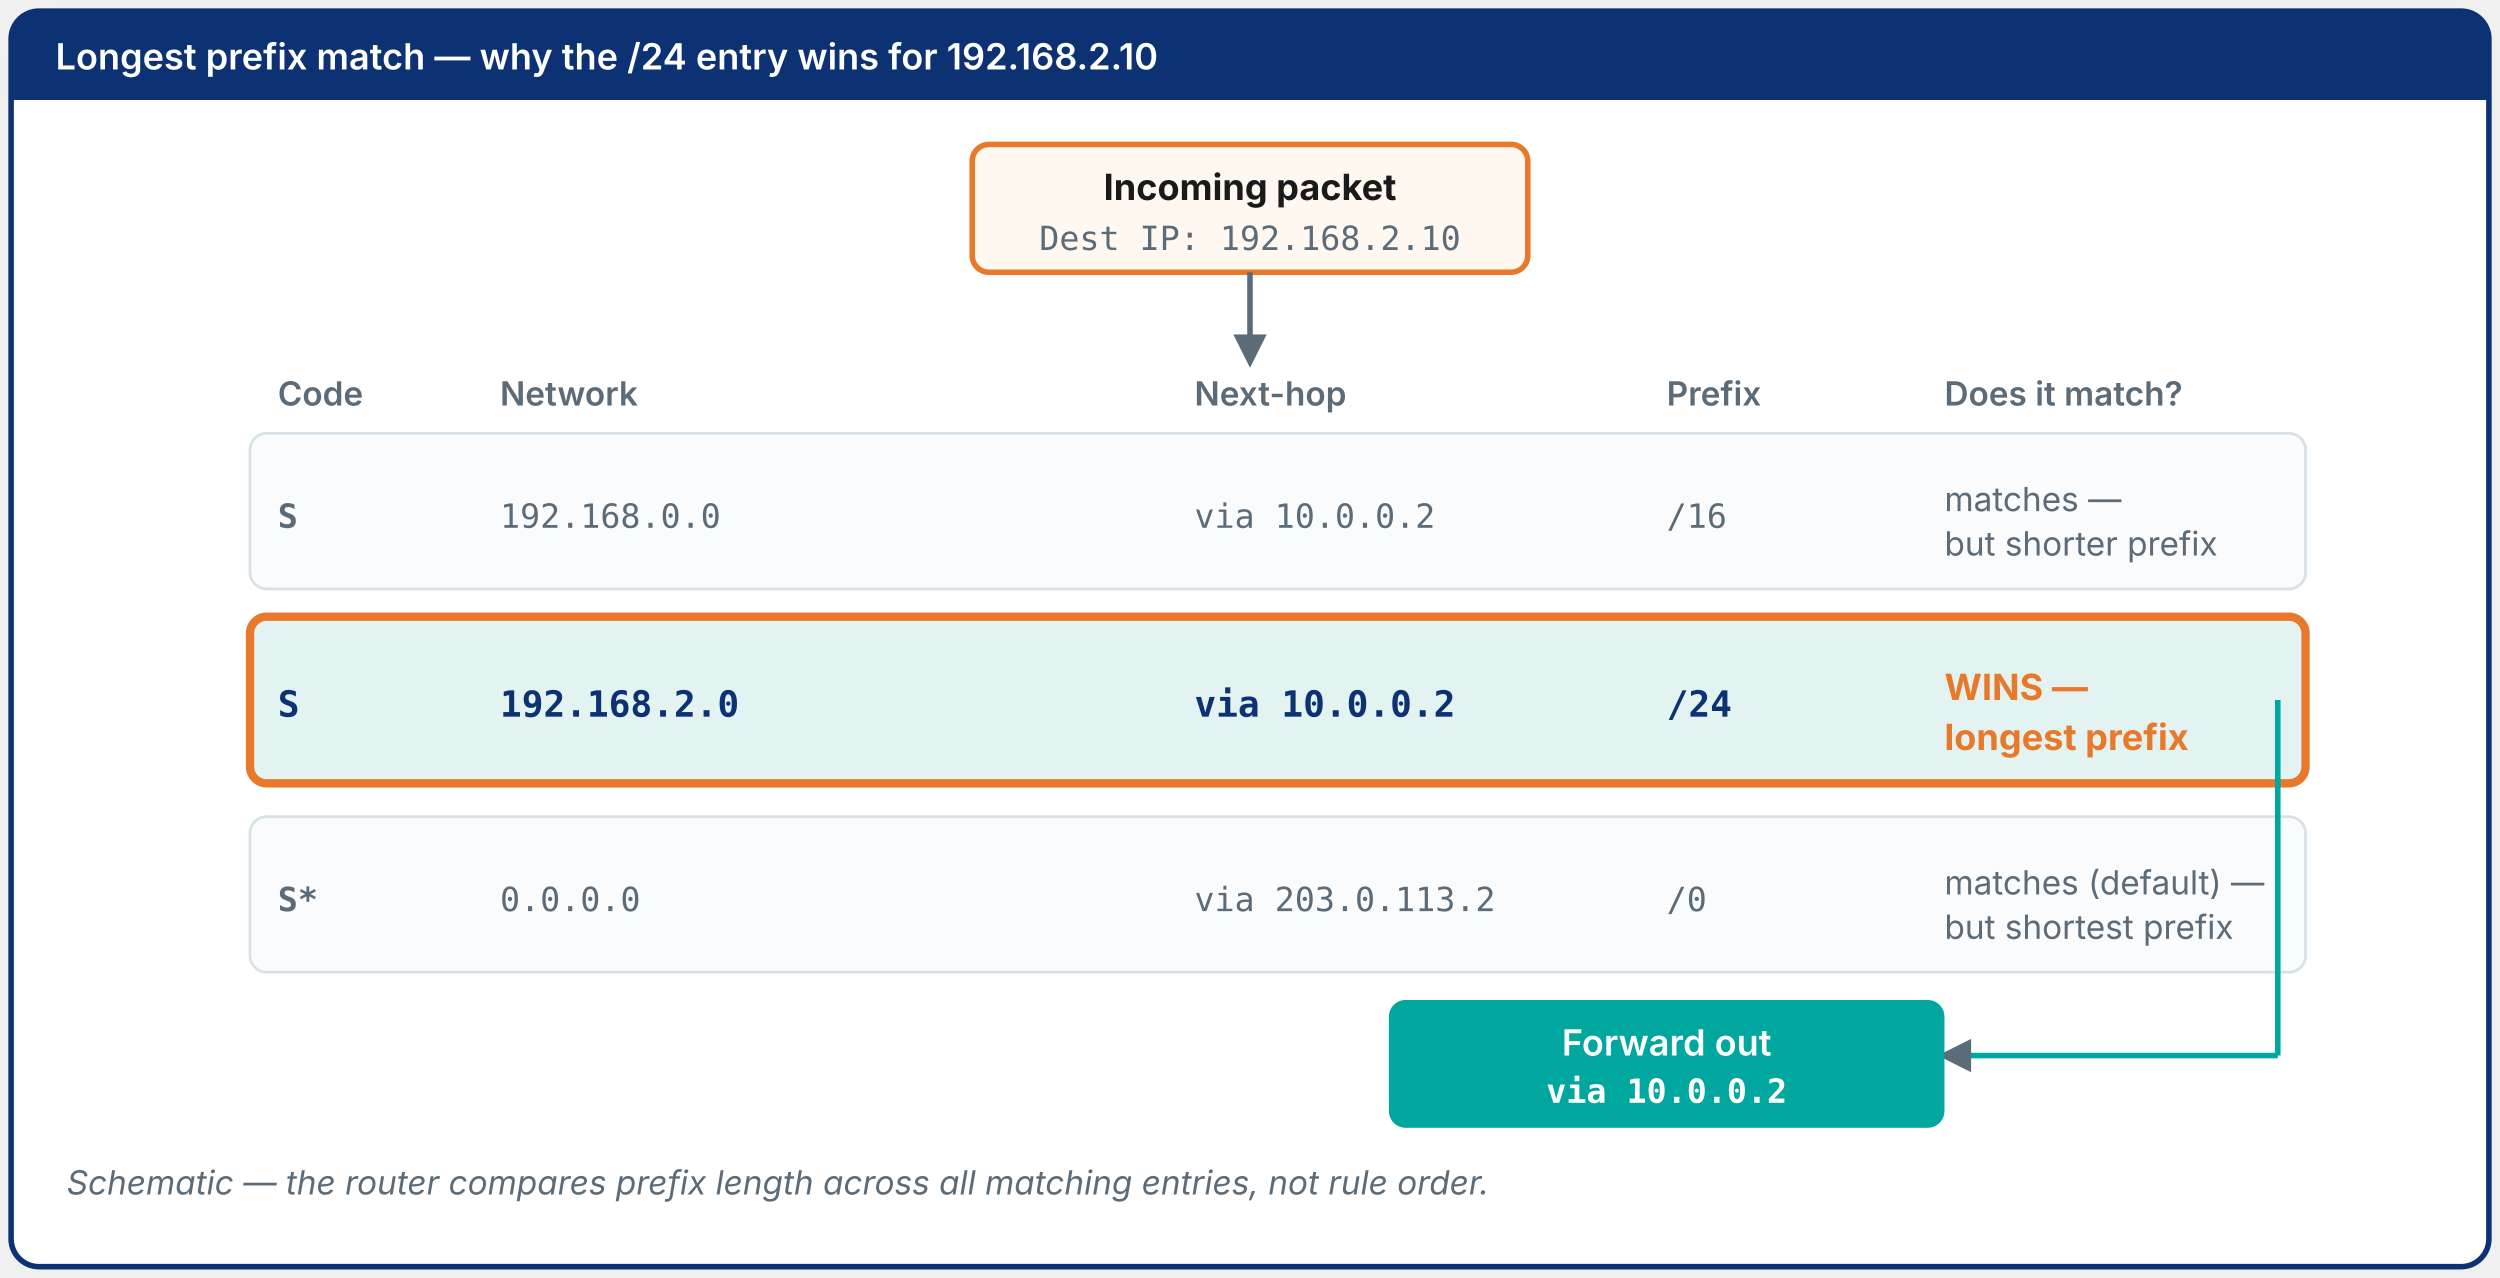
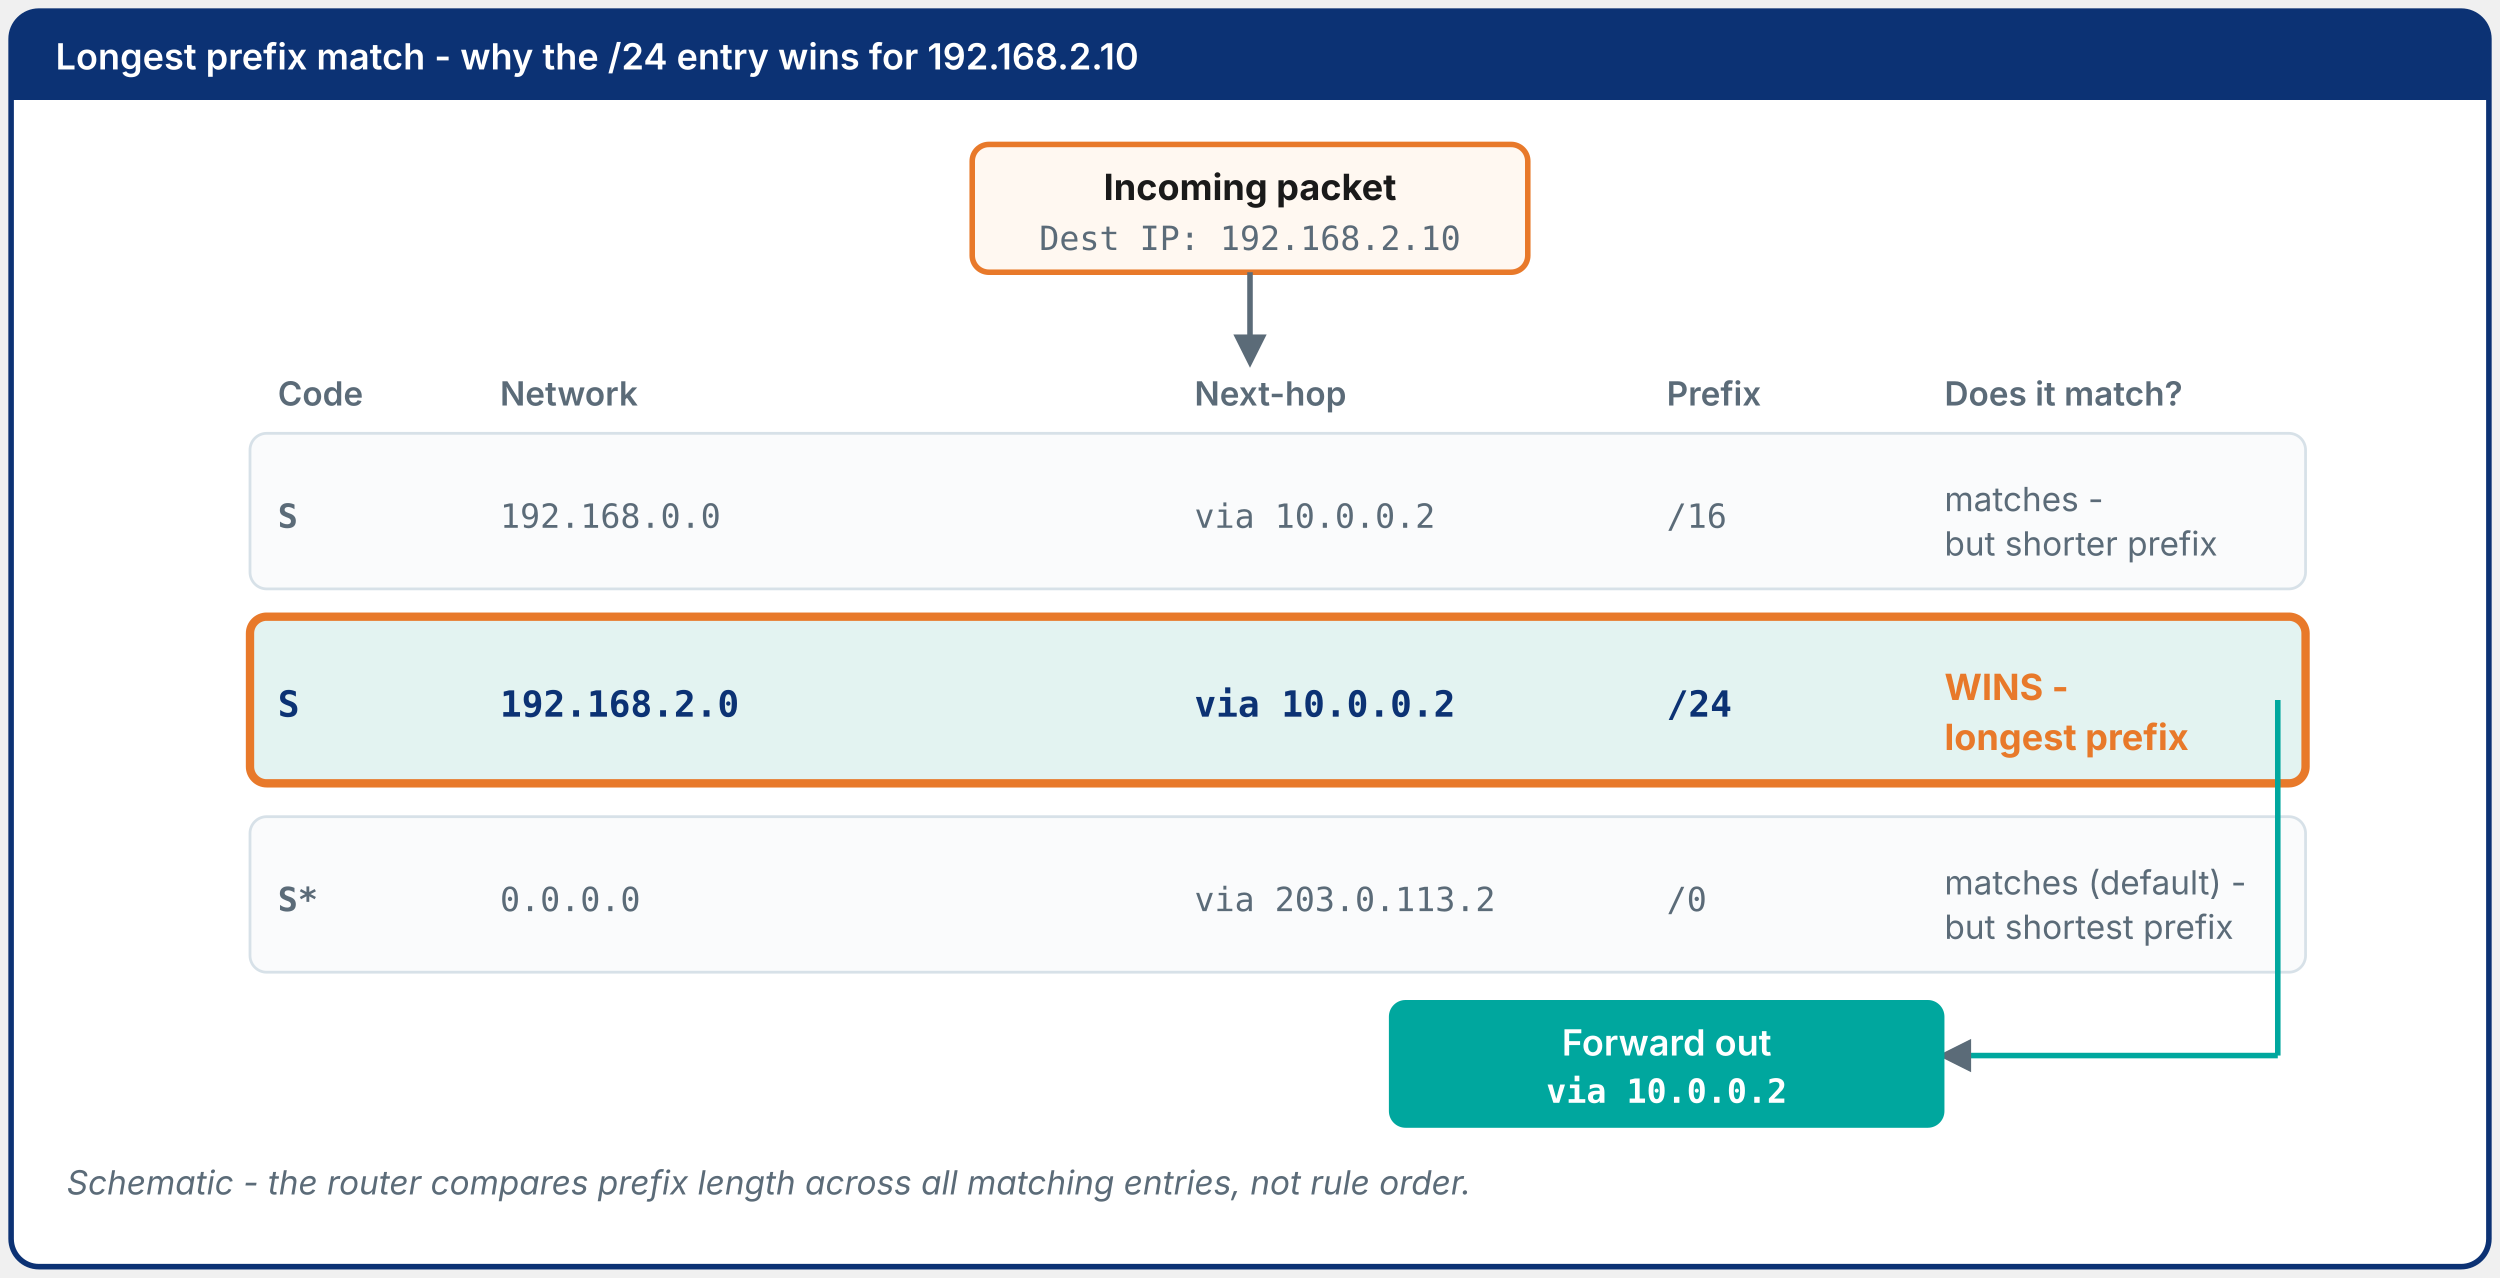
<svg xmlns="http://www.w3.org/2000/svg" viewBox="0 0 900 460" role="img" aria-labelledby="lpm-title">
  <defs>
    <marker id="lpmArrow" viewBox="0 0 10 10" refX="8" refY="5" markerWidth="6" markerHeight="6" orient="auto-start-reverse">
      <path d="M0,0L10,5L0,10z" fill="#5B6B78" />
    </marker>
  </defs>
  <style>
  .lbl { font-family: system-ui, -apple-system, sans-serif; fill: #1A1A1A; font-size: 13px; }
  .lbl-sm { font-family: system-ui, -apple-system, sans-serif; fill: #5B6B78; font-size: 12px; }
  .lbl-w { font-family: system-ui, -apple-system, sans-serif; fill: #ffffff; font-size: 13px; font-weight: 600; }
  .lbl-title { font-family: system-ui, -apple-system, sans-serif; fill: #fff; font-size: 13px; font-weight: 600; }
  .mono { font-family: monospace; }
</style>
  <rect x="4" y="4" width="892" height="452" rx="10" fill="#ffffff" stroke="#0C3274" stroke-width="2" />
  <rect x="4" y="4" width="892" height="32" rx="10" fill="#0C3274" />
  <rect x="4" y="20" width="892" height="16" fill="#0C3274" />
-   <text x="20" y="25" class="lbl-title">Longest prefix match — why the /24 entry wins for 192.168.2.10</text>
+   <text x="20" y="25" class="lbl-title">Longest prefix match - why the /24 entry wins for 192.168.2.10</text>
  <rect x="350" y="52" width="200" height="46" rx="6" fill="#FFF8F1" stroke="#E8792A" stroke-width="2" />
  <text x="450" y="72" text-anchor="middle" class="lbl" style="font-weight:700;">Incoming packet</text>
  <text x="450" y="90" text-anchor="middle" class="lbl-sm mono">Dest IP: 192.168.2.10</text>
  <line x1="450" y1="98" x2="450" y2="130" stroke="#5B6B78" stroke-width="2" marker-end="url(#lpmArrow)" />
  <text x="100" y="146" class="lbl-sm" style="font-weight:600;">Code</text>
  <text x="180" y="146" class="lbl-sm" style="font-weight:600;">Network</text>
  <text x="430" y="146" class="lbl-sm" style="font-weight:600;">Next-hop</text>
  <text x="600" y="146" class="lbl-sm" style="font-weight:600;">Prefix</text>
  <text x="700" y="146" class="lbl-sm" style="font-weight:600;">Does it match?</text>
  <rect x="90" y="156" width="740" height="56" rx="6" fill="#FAFBFC" stroke="#D7E1E8" />
  <text x="100" y="190" class="lbl-sm mono" style="font-weight:600;">S</text>
  <text x="180" y="190" class="lbl-sm mono">192.168.0.0</text>
  <text x="430" y="190" class="lbl-sm mono">via 10.0.0.2</text>
  <text x="600" y="190" class="lbl-sm mono">/16</text>
-   <text x="700" y="184" class="lbl-sm">matches —</text>
+   <text x="700" y="184" class="lbl-sm">matches -</text>
  <text x="700" y="200" class="lbl-sm">but shorter prefix</text>
  <rect x="90" y="222" width="740" height="60" rx="6" fill="#E3F3F1" stroke="#E8792A" stroke-width="3" />
  <text x="100" y="258" class="lbl mono" style="font-weight:700;fill:#0C3274;">S</text>
  <text x="180" y="258" class="lbl mono" style="font-weight:700;fill:#0C3274;">192.168.2.0</text>
  <text x="430" y="258" class="lbl mono" style="font-weight:700;fill:#0C3274;">via 10.0.0.2</text>
  <text x="600" y="258" class="lbl mono" style="font-weight:700;fill:#0C3274;">/24</text>
-   <text x="700" y="252" class="lbl" style="font-weight:700;fill:#E8792A;">WINS —</text>
+   <text x="700" y="252" class="lbl" style="font-weight:700;fill:#E8792A;">WINS -</text>
  <text x="700" y="270" class="lbl" style="font-weight:700;fill:#E8792A;">longest prefix</text>
  <rect x="90" y="294" width="740" height="56" rx="6" fill="#FAFBFC" stroke="#D7E1E8" />
  <text x="100" y="328" class="lbl-sm mono" style="font-weight:600;">S*</text>
  <text x="180" y="328" class="lbl-sm mono">0.0.0.0</text>
  <text x="430" y="328" class="lbl-sm mono">via 203.0.113.2</text>
  <text x="600" y="328" class="lbl-sm mono">/0</text>
-   <text x="700" y="322" class="lbl-sm">matches (default) —</text>
+   <text x="700" y="322" class="lbl-sm">matches (default) -</text>
  <text x="700" y="338" class="lbl-sm">but shortest prefix</text>
  <line x1="820" y1="252" x2="820" y2="380" stroke="#00A79E" stroke-width="2" />
  <line x1="820" y1="380" x2="700" y2="380" stroke="#00A79E" stroke-width="2" marker-end="url(#lpmArrow)" />
  <rect x="500" y="360" width="200" height="46" rx="6" fill="#00A79E" />
  <text x="600" y="380" text-anchor="middle" class="lbl-w">Forward out</text>
  <text x="600" y="397" text-anchor="middle" class="lbl-w mono" style="font-size:12px;">via 10.0.0.2</text>
-   <text x="24" y="430" class="lbl-sm" style="font-style:italic;">Schematic — the router compares prefix length across all matching entries, not rule order.</text>
+   <text x="24" y="430" class="lbl-sm" style="font-style:italic;">Schematic - the router compares prefix length across all matching entries, not rule order.</text>
</svg>
